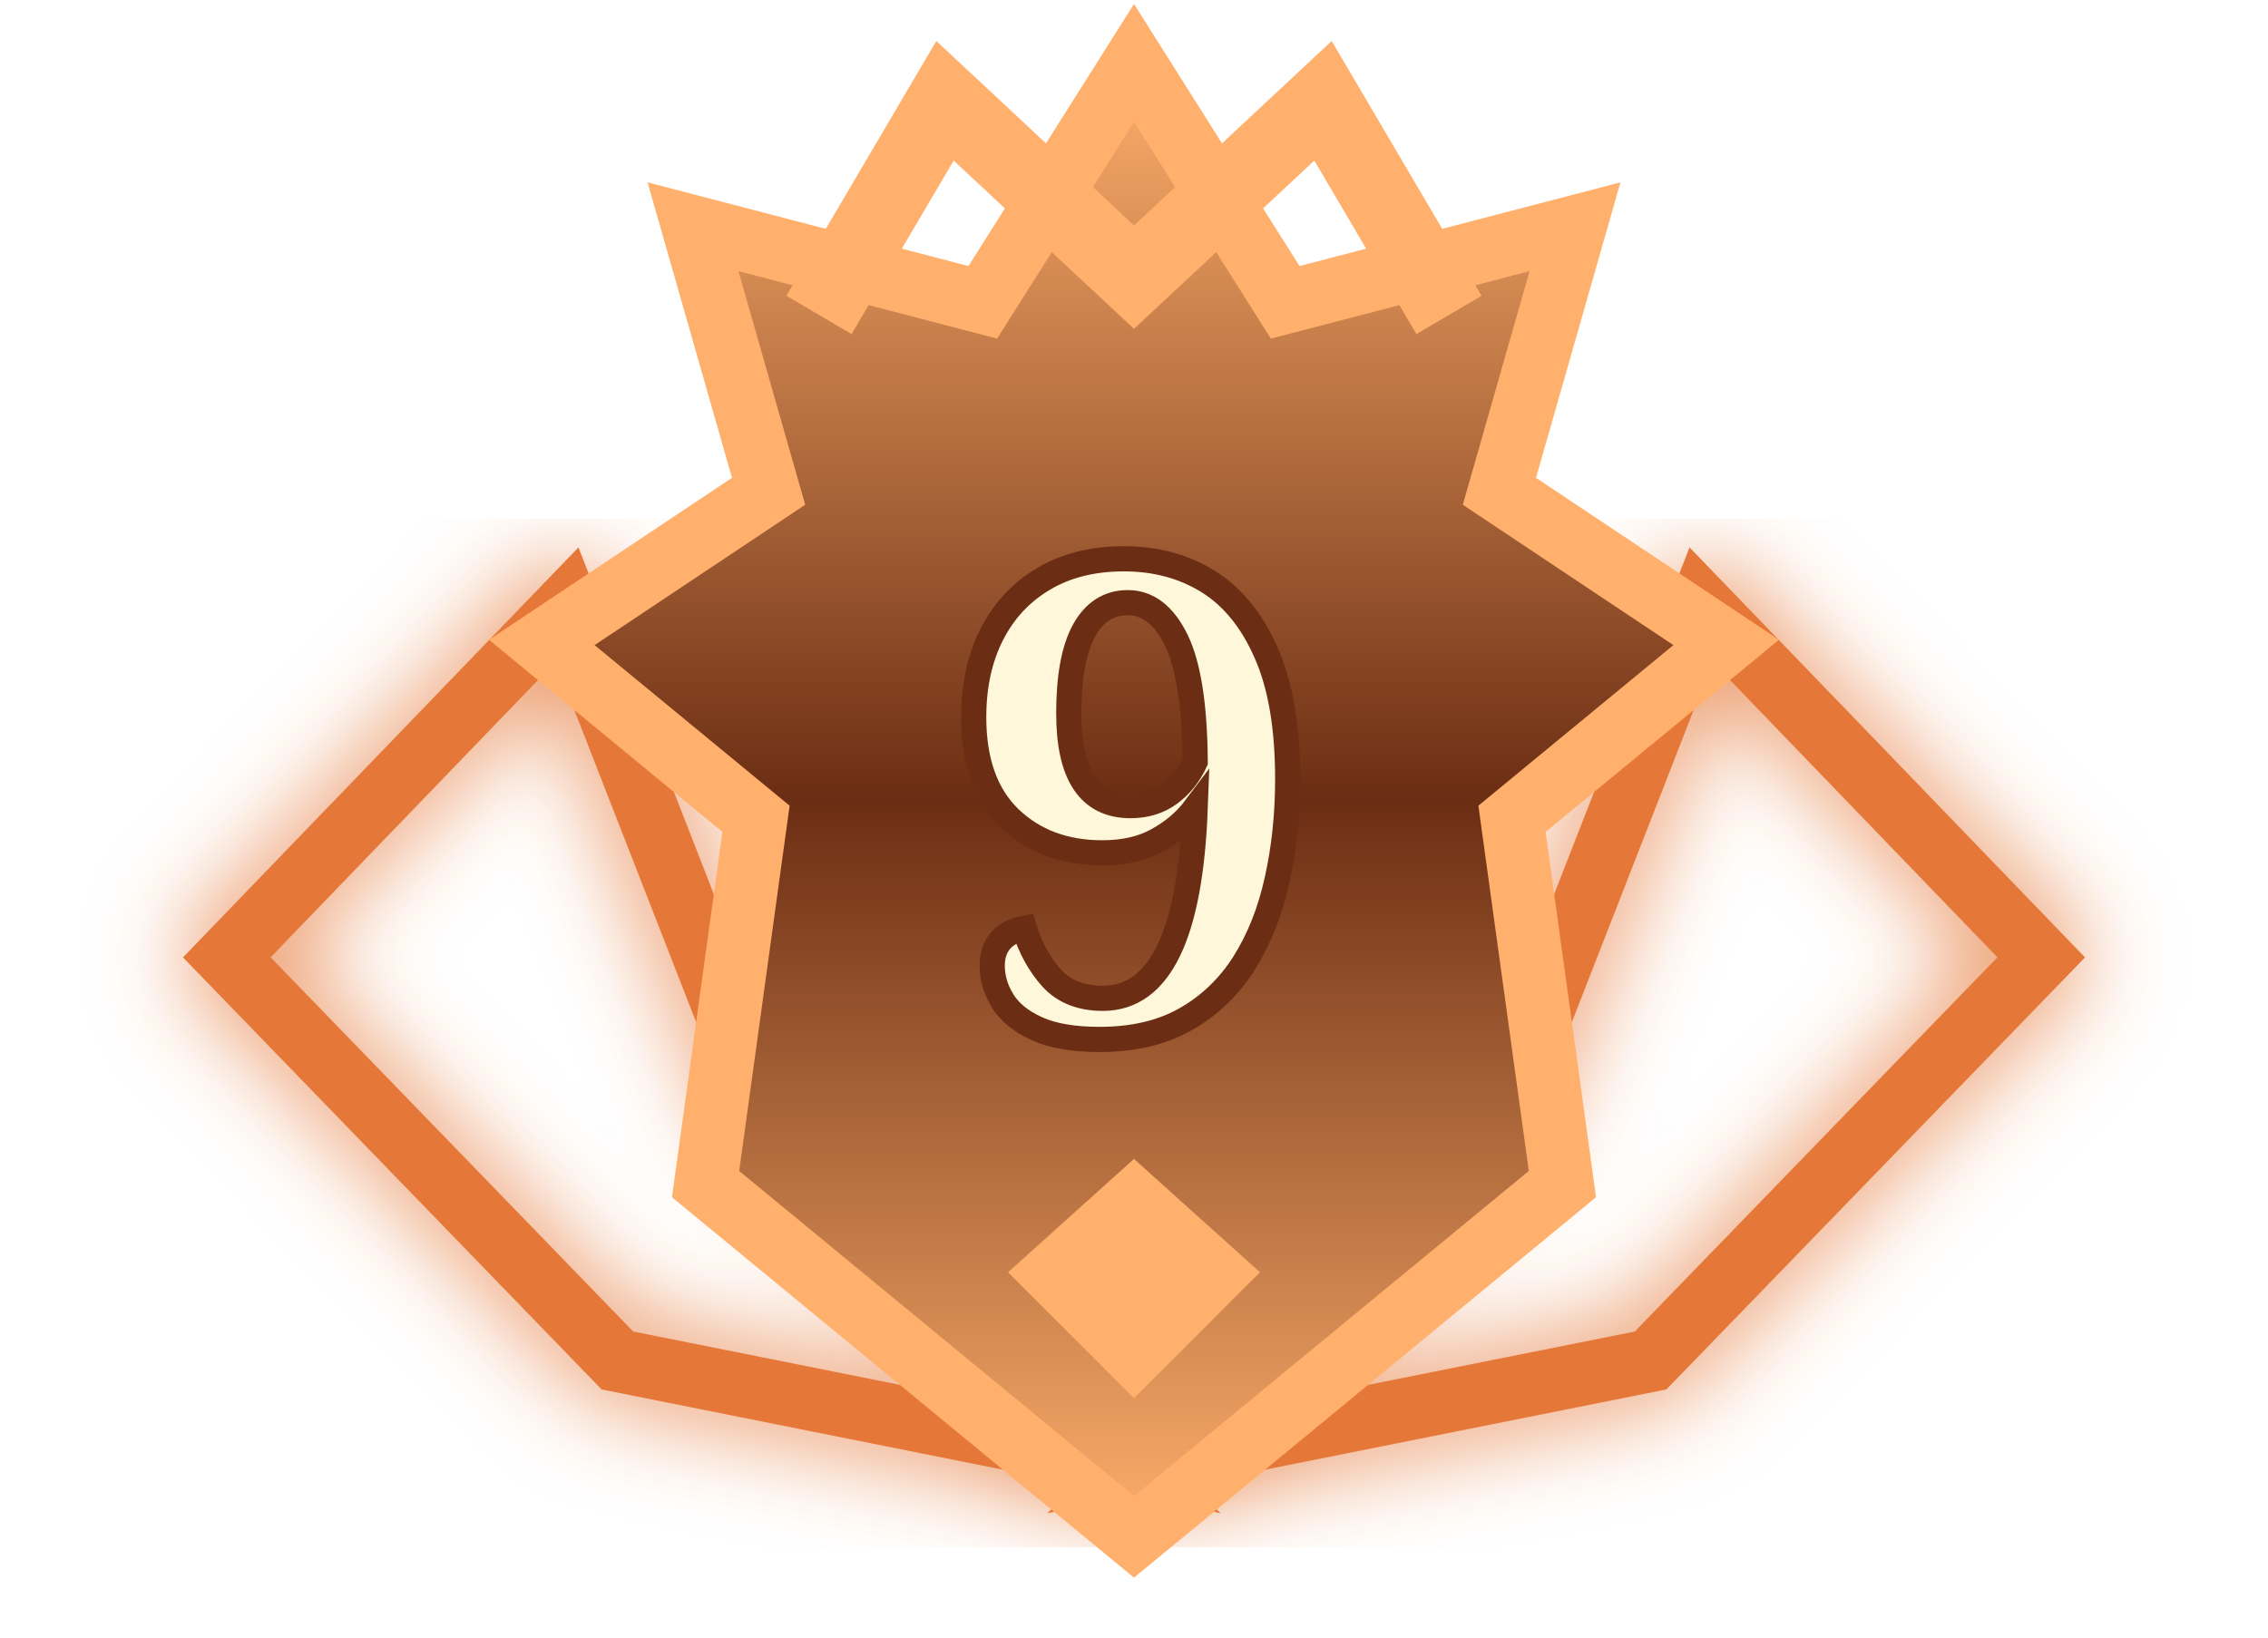
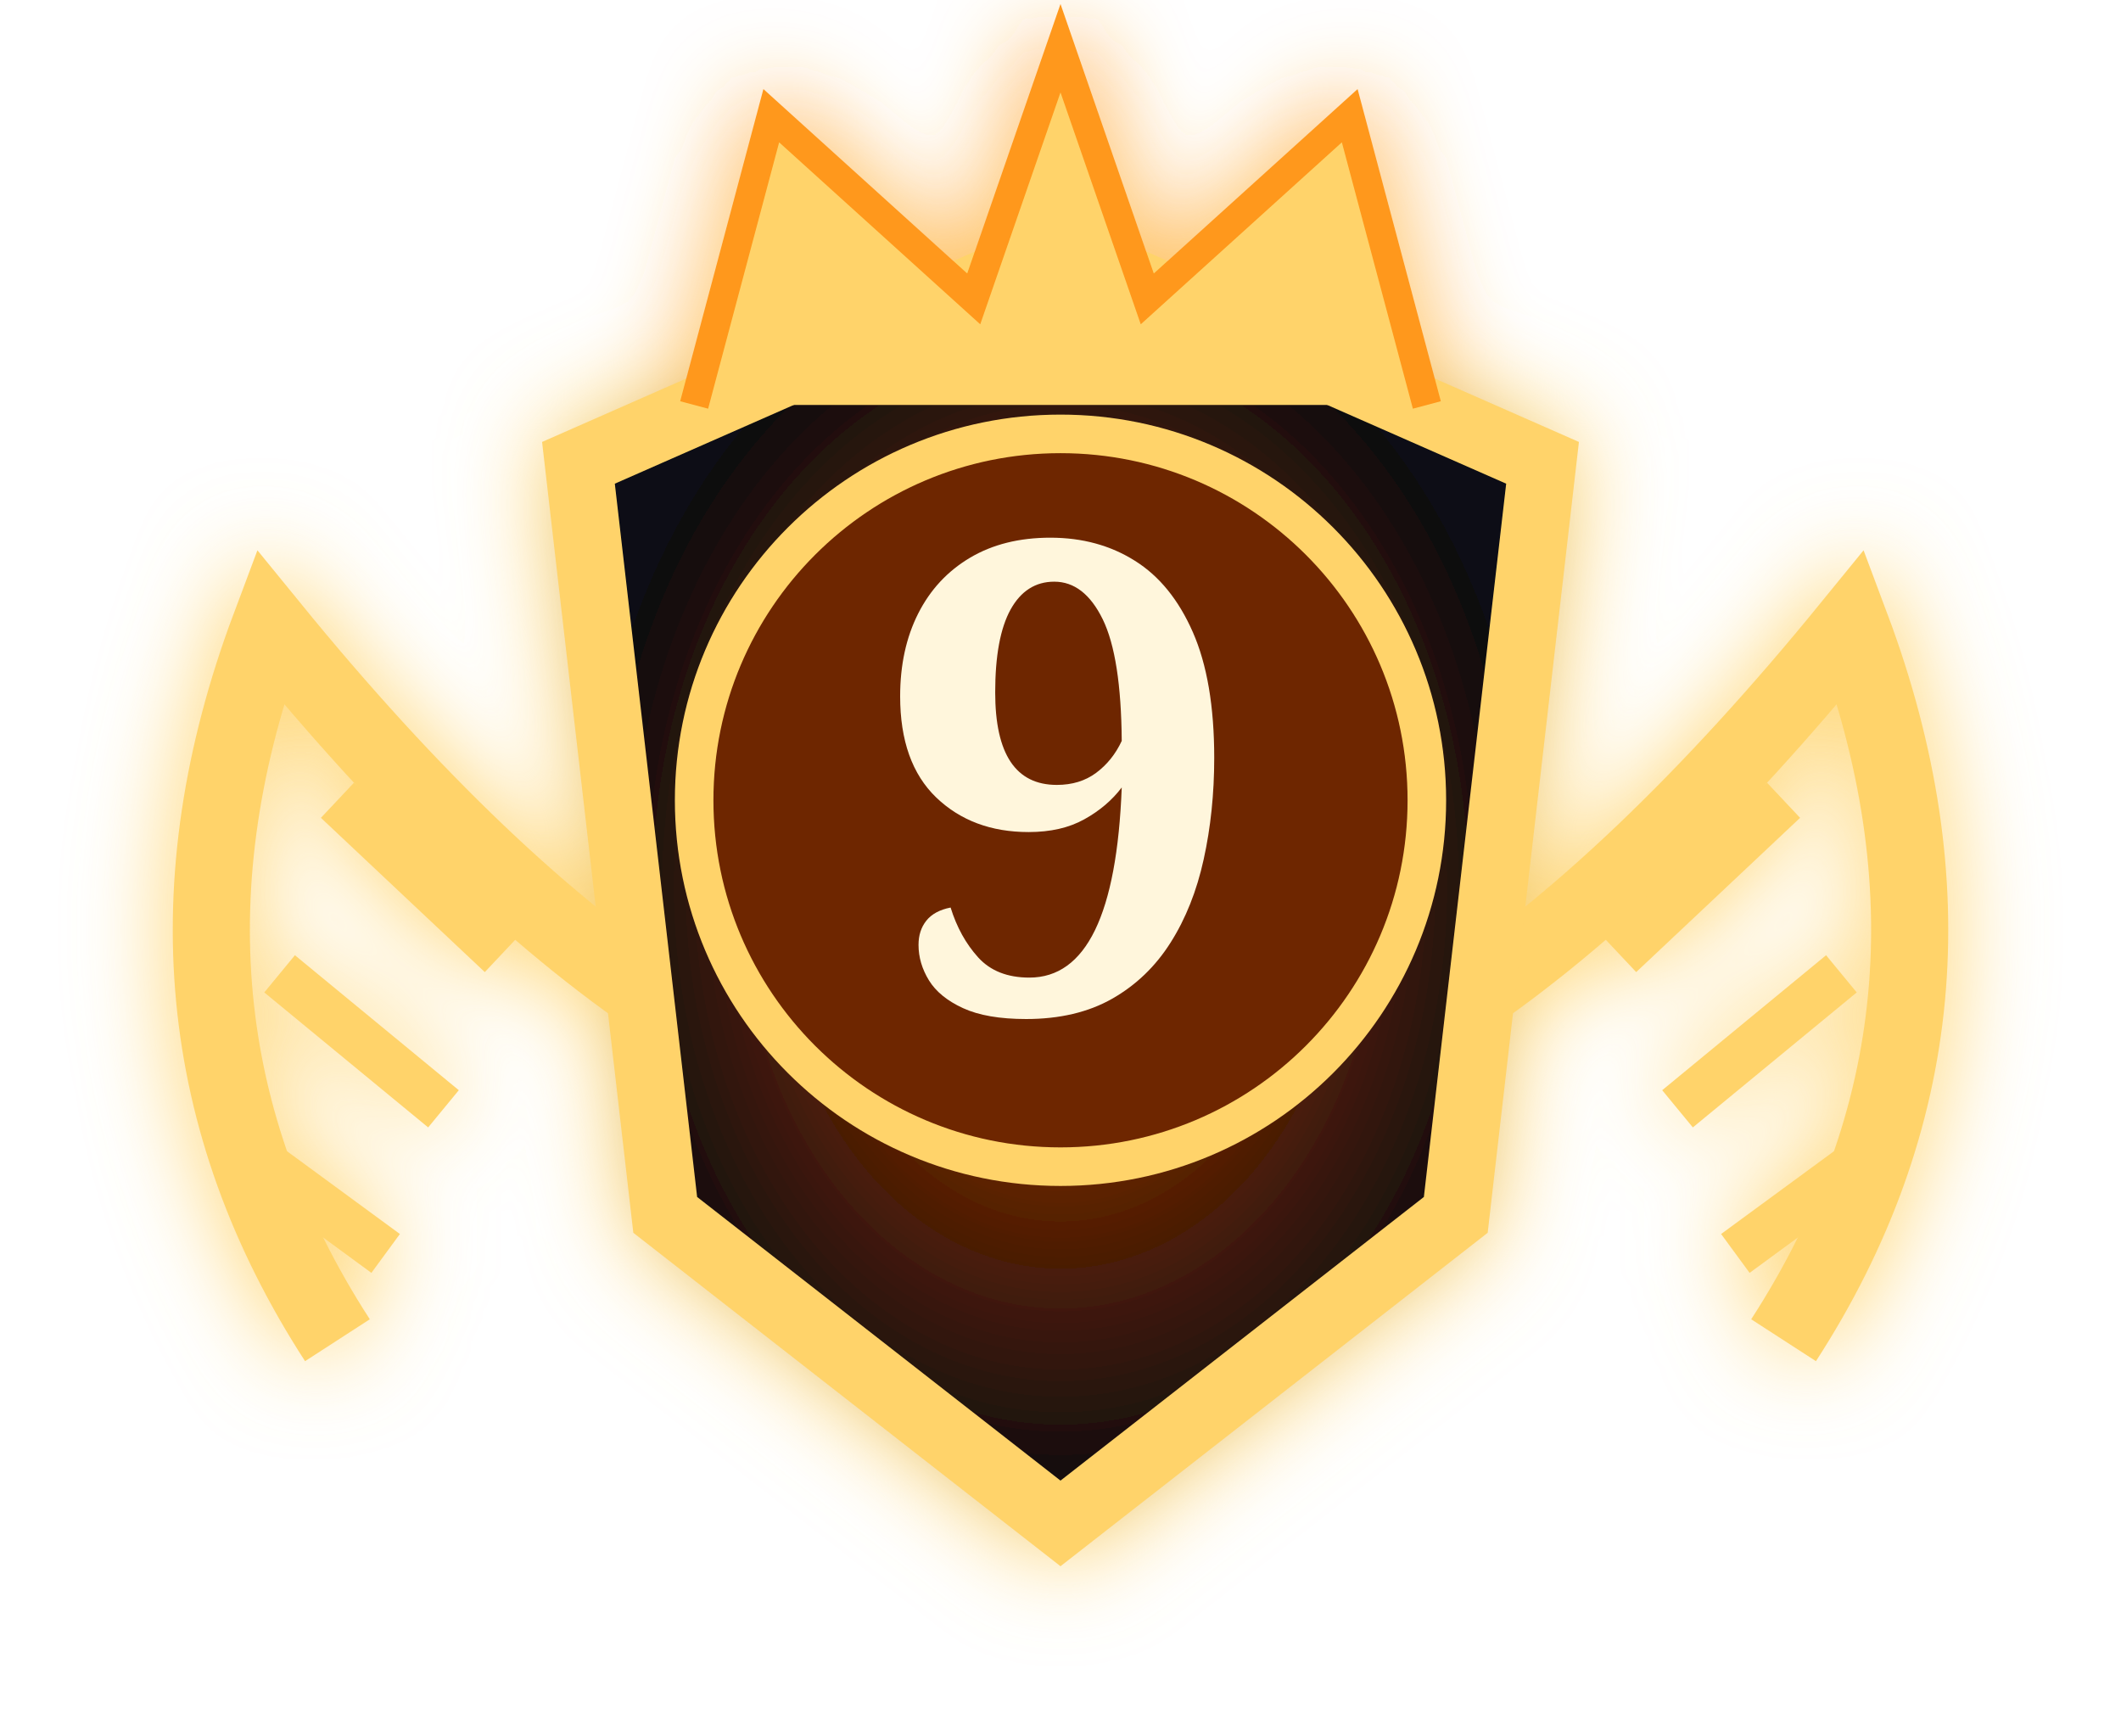
- <svg xmlns="http://www.w3.org/2000/svg" viewBox="0 0 180 130">
+ <svg xmlns="http://www.w3.org/2000/svg" viewBox="0 0 220 180">
  <defs>
-     <filter id="g">
-       <feGaussianBlur stdDeviation="4" result="b" />
+     <radialGradient id="s">
+       <stop stop-color="#ffd36b" />
+       <stop offset=".38" stop-color="#6e2600" />
+       <stop offset="1" stop-color="#090b12" />
+     </radialGradient>
+     <filter id="g" x="-40%" y="-40%" width="180%" height="180%">
+       <feGaussianBlur stdDeviation="5" result="b" />
      <feMerge>
        <feMergeNode in="b" />
        <feMergeNode in="SourceGraphic" />
      </feMerge>
    </filter>
-     <linearGradient id="m" x2="0" y2="1">
-       <stop stop-color="#ffb06c" />
-       <stop offset=".5" stop-color="#6b2d13" />
-       <stop offset="1" stop-color="#ffb06c" />
-     </linearGradient>
  </defs>
-   <g filter="url(#g)" fill="none" stroke="#e57838" stroke-width="5">
-     <path d="M18 76 45 48 61 89 89 116 49 108z" />
-     <path d="M162 76 135 48 119 89 91 116 131 108z" />
+   <g filter="url(#g)">
+     <path d="M35 139Q13 105 28 65Q50 92 70 105M185 139Q207 105 192 65Q170 92 150 105" fill="none" stroke="#ffd36b" stroke-width="8" />
+     <g fill="none" stroke="#ffd36b" stroke-width="5">
+       <path d="M40 130 25 119M46 115 29 101M52 99 35 83M180 130 195 119M174 115 191 101M168 99 185 83" />
+     </g>
+     <path d="M110 26 160 48 151 126 110 158 69 126 60 48Z" fill="url(#s)" stroke="#ffd36b" stroke-width="7" />
+     <path d="M72 42 80 12 101 31 110 5 119 31 140 12 148 42" fill="#ffd36b" stroke="#ff981a" stroke-width="3" />
+     <circle cx="110" cy="83" r="38" fill="#6e2600" stroke="#ffd36b" stroke-width="4" />
+     <text x="110" y="105" text-anchor="middle" font-family="Georgia" font-weight="900" font-size="68" fill="#fff6dc">9</text>
  </g>
-   <path d="M90 5 102 24 125 18 119 39 137 51 120 65 124 94 90 122 56 94 60 65 43 51 61 39 55 18 78 24z" fill="url(#m)" stroke="#ffb06c" stroke-width="5" />
-   <path d="M65 25 75 8 90 22 105 8 115 25" fill="none" stroke="#ffb06c" stroke-width="6" />
-   <text x="90" y="82" text-anchor="middle" font-family="Georgia" font-weight="900" font-size="52" fill="#fff7da" stroke="#6b2d13" stroke-width="2">9</text>
-   <path d="M80 101 90 92 100 101 90 111z" fill="#ffb06c" />
</svg>
